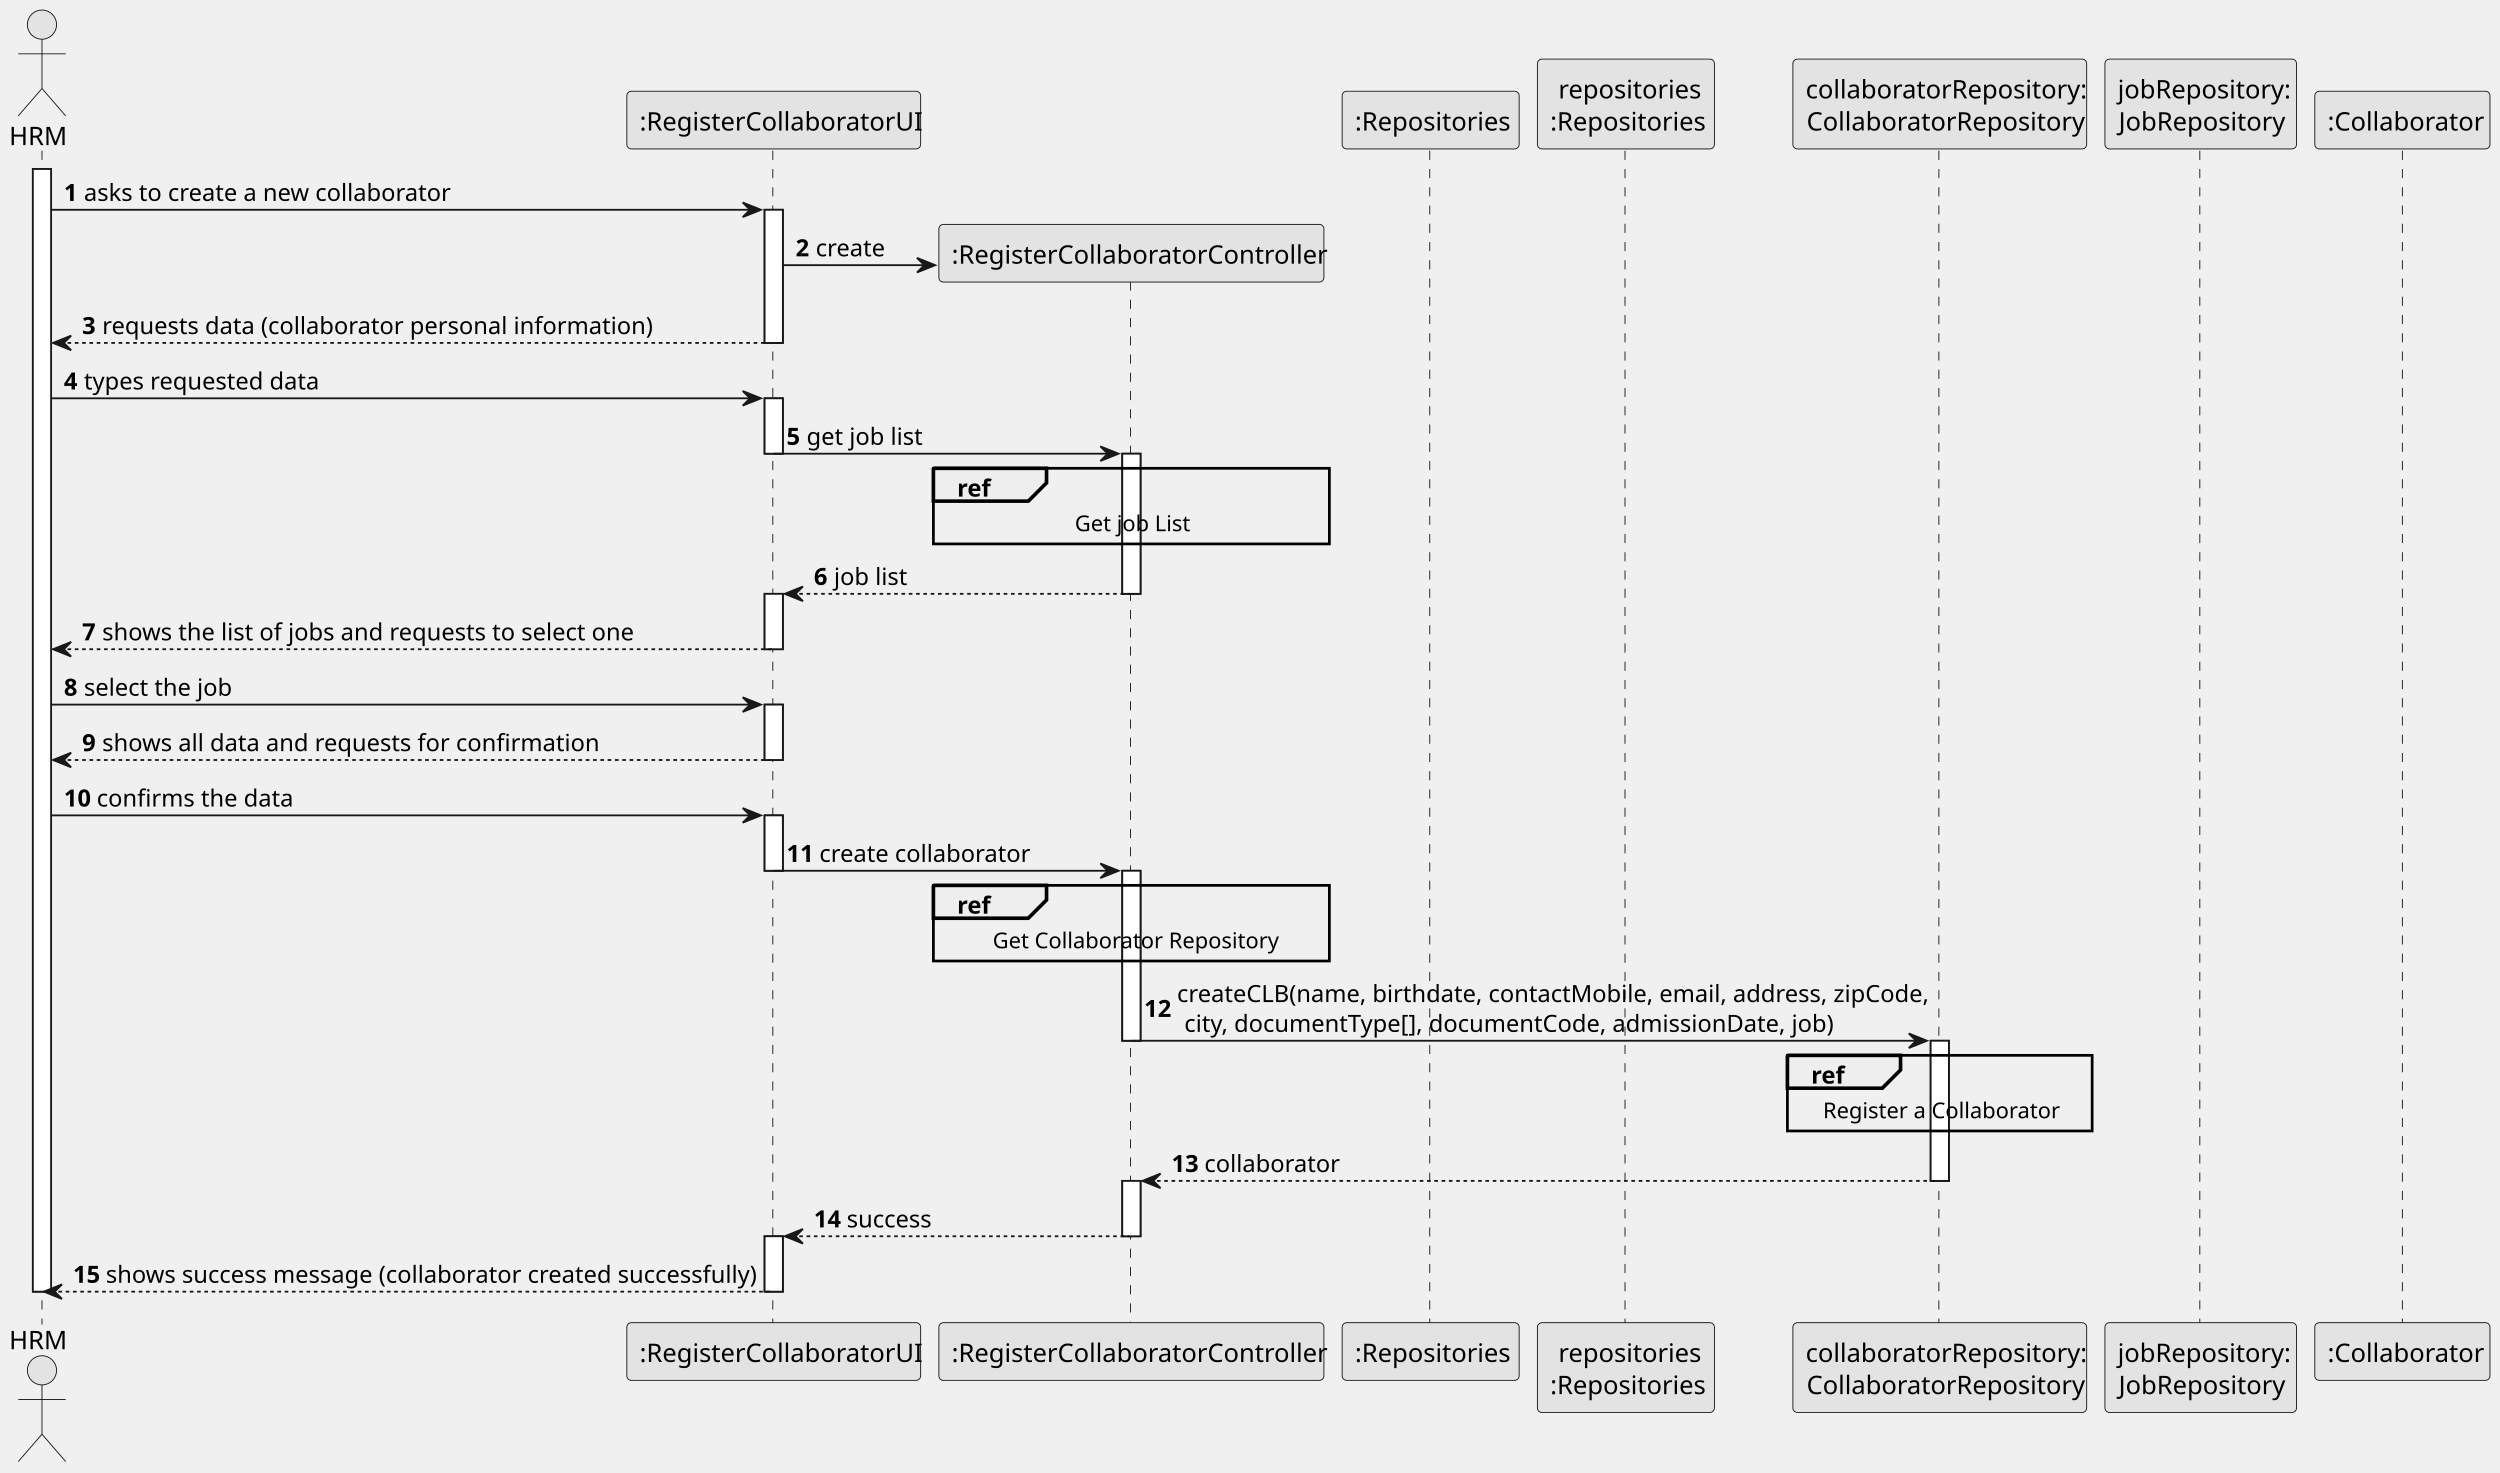
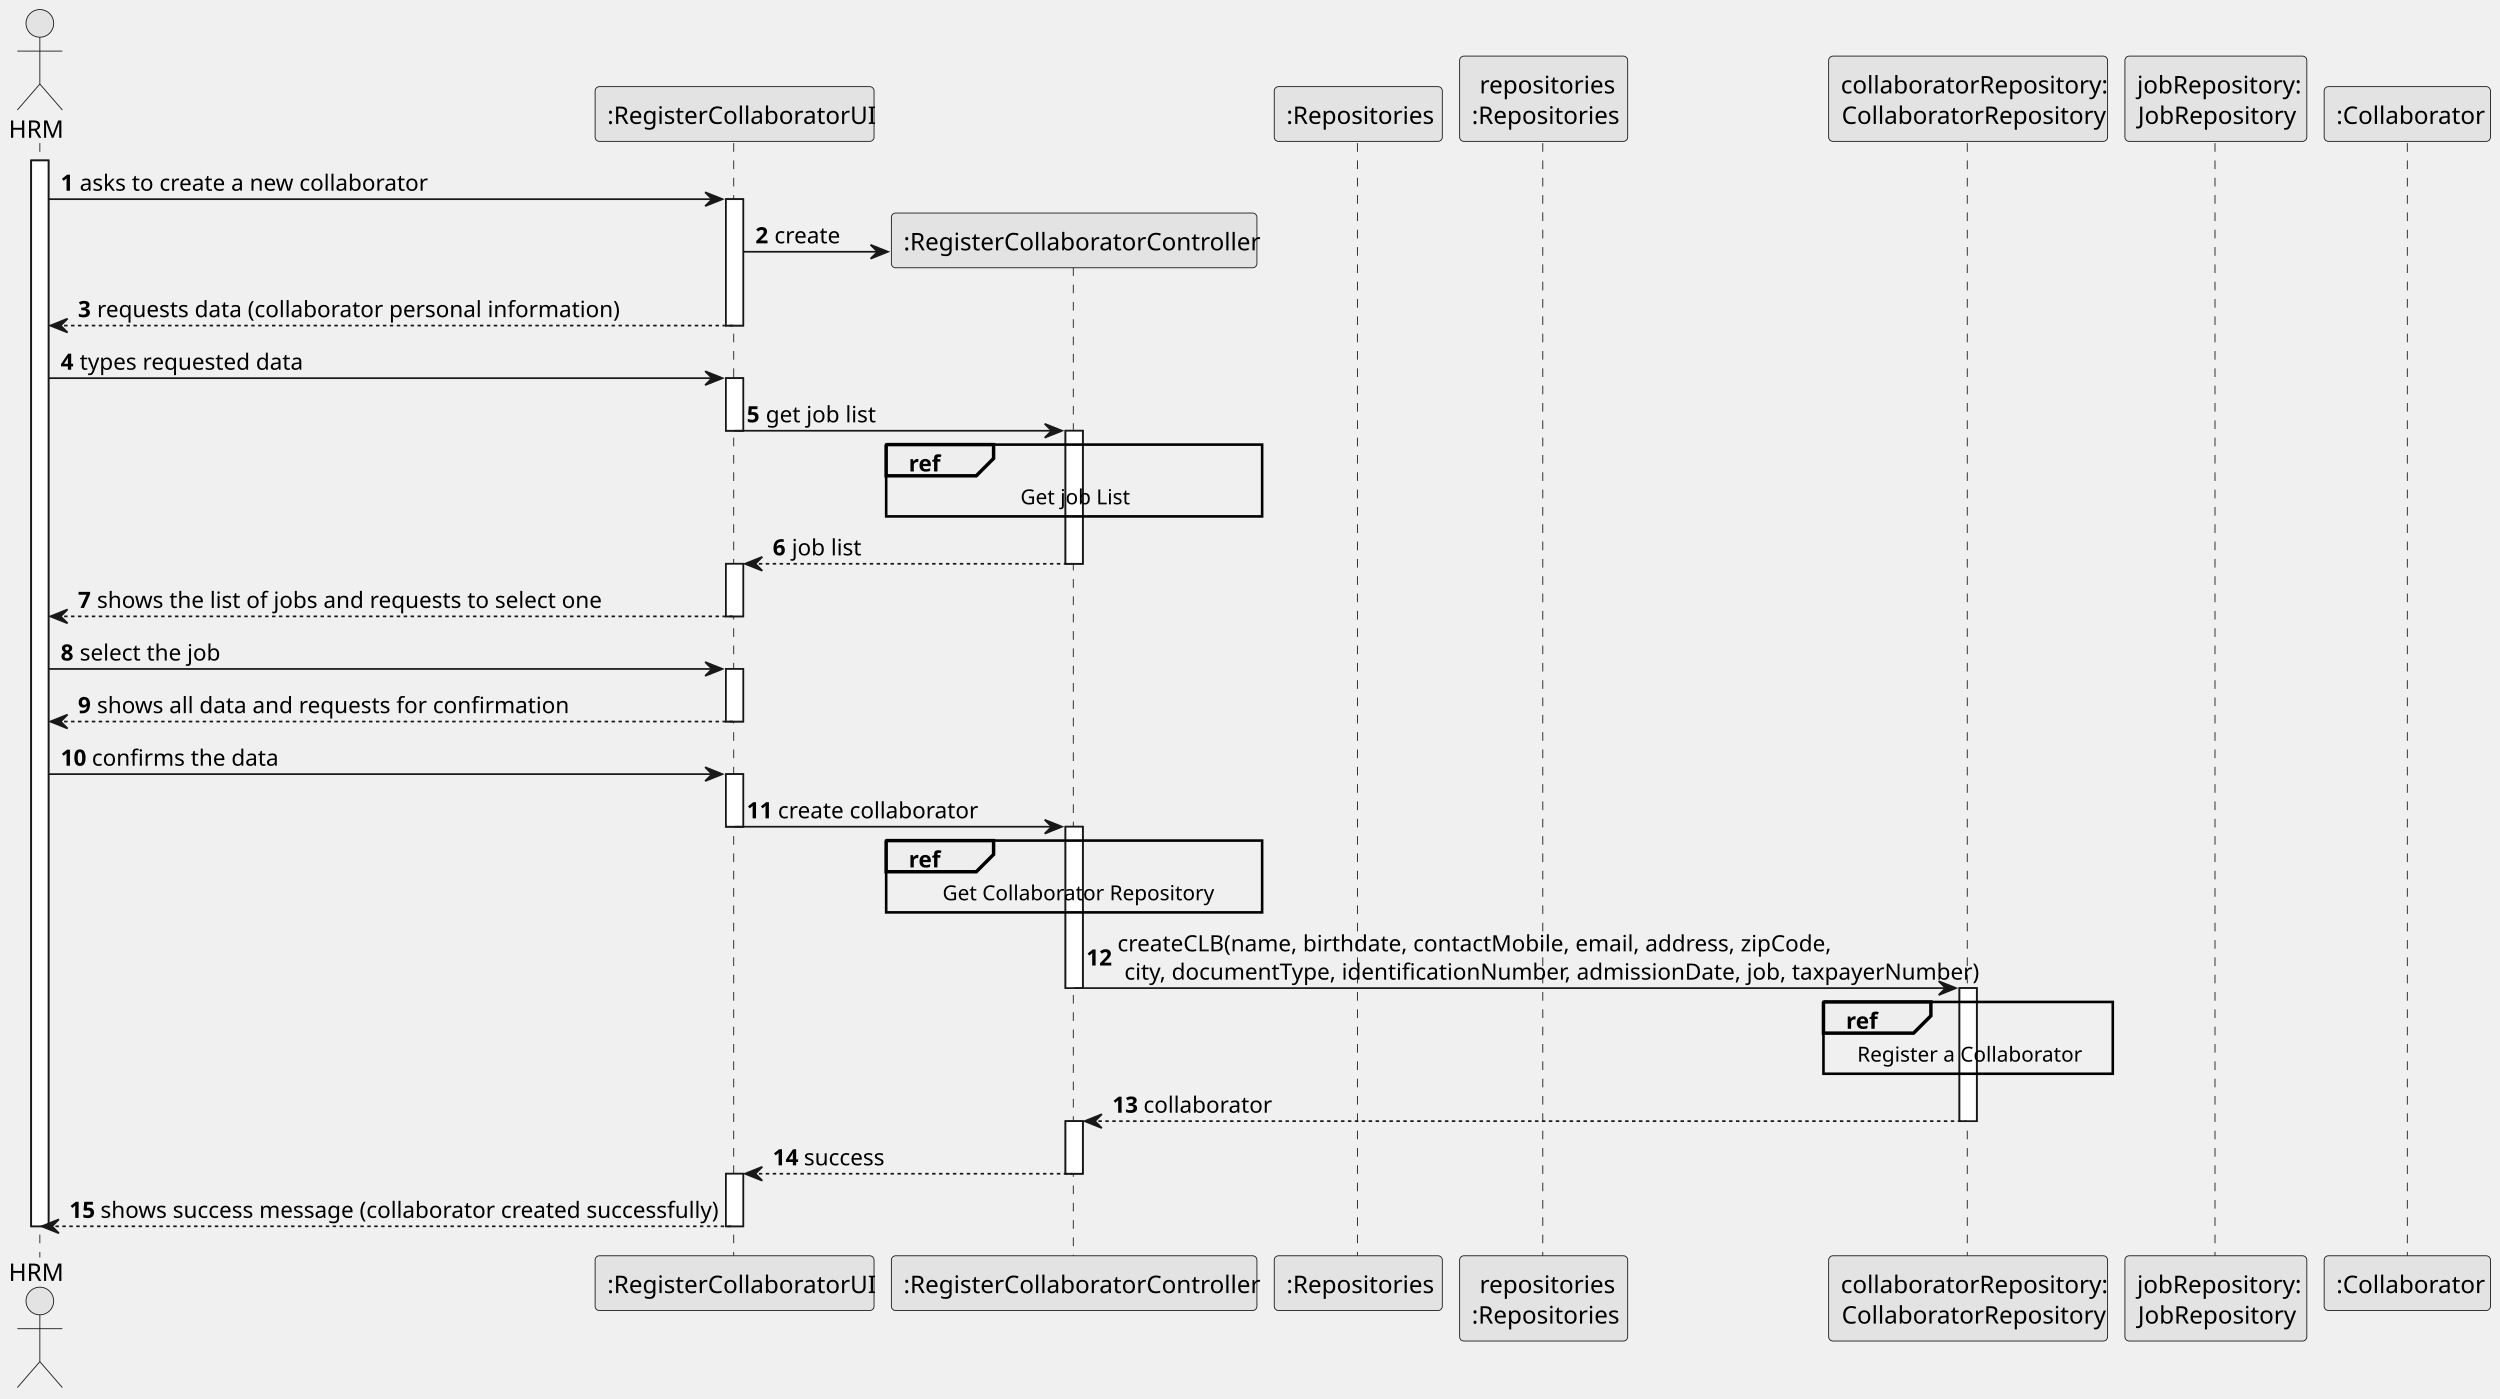
- <svg xmlns="http://www.w3.org/2000/svg" contentStyleType="text/css" height="807px" preserveAspectRatio="none" style="width:1370px;height:807px;background:#FFFFFF;" version="1.1" viewBox="0 0 1370 807" width="1370px" zoomAndPan="magnify">
+ <svg xmlns="http://www.w3.org/2000/svg" contentStyleType="text/css" height="807px" preserveAspectRatio="none" style="width:1443px;height:807px;background:#FFFFFF;" version="1.1" viewBox="0 0 1443 807" width="1443px" zoomAndPan="magnify">
  <defs />
  <g>
    <rect fill="#FFFFFF" height="615.219" style="stroke:#181818;stroke-width:1.0;" width="10" x="18" y="92.609" />
    <rect fill="#FFFFFF" height="72.961" style="stroke:#181818;stroke-width:1.0;" width="10" x="419" y="114.961" />
    <rect fill="#FFFFFF" height="30.352" style="stroke:#181818;stroke-width:1.0;" width="10" x="419" y="218.273" />
    <rect fill="#FFFFFF" height="30.352" style="stroke:#181818;stroke-width:1.0;" width="10" x="419" y="325.422" />
    <rect fill="#FFFFFF" height="30.352" style="stroke:#181818;stroke-width:1.0;" width="10" x="419" y="386.125" />
    <rect fill="#FFFFFF" height="30.352" style="stroke:#181818;stroke-width:1.0;" width="10" x="419" y="446.828" />
    <rect fill="#FFFFFF" height="30.352" style="stroke:#181818;stroke-width:1.0;" width="10" x="419" y="677.477" />
    <rect fill="#FFFFFF" height="76.797" style="stroke:#181818;stroke-width:1.0;" width="10" x="615" y="248.625" />
    <rect fill="#FFFFFF" height="93.148" style="stroke:#181818;stroke-width:1.0;" width="10" x="615" y="477.18" />
    <rect fill="#FFFFFF" height="30.352" style="stroke:#181818;stroke-width:1.0;" width="10" x="615" y="647.125" />
-     <rect fill="#FFFFFF" height="76.797" style="stroke:#181818;stroke-width:1.0;" width="10" x="1058" y="570.328" />
+     <rect fill="#FFFFFF" height="76.797" style="stroke:#181818;stroke-width:1.0;" width="10" x="1131" y="570.328" />
    <line style="stroke:#181818;stroke-width:0.5;stroke-dasharray:5.0,5.0;" x1="23" x2="23" y1="82.609" y2="725.828" />
    <line style="stroke:#181818;stroke-width:0.5;stroke-dasharray:5.0,5.0;" x1="423.5" x2="423.5" y1="82.609" y2="725.828" />
    <line style="stroke:#181818;stroke-width:0.5;stroke-dasharray:5.0,5.0;" x1="619.5" x2="619.5" y1="154.266" y2="725.828" />
    <line style="stroke:#181818;stroke-width:0.5;stroke-dasharray:5.0,5.0;" x1="783.5" x2="783.5" y1="82.609" y2="725.828" />
    <line style="stroke:#181818;stroke-width:0.5;stroke-dasharray:5.0,5.0;" x1="890.5" x2="890.5" y1="82.609" y2="725.828" />
-     <line style="stroke:#181818;stroke-width:0.5;stroke-dasharray:5.0,5.0;" x1="1062.5" x2="1062.5" y1="82.609" y2="725.828" />
-     <line style="stroke:#181818;stroke-width:0.5;stroke-dasharray:5.0,5.0;" x1="1205.5" x2="1205.5" y1="82.609" y2="725.828" />
-     <line style="stroke:#181818;stroke-width:0.5;stroke-dasharray:5.0,5.0;" x1="1316.5" x2="1316.5" y1="82.609" y2="725.828" />
+     <line style="stroke:#181818;stroke-width:0.5;stroke-dasharray:5.0,5.0;" x1="1135.5" x2="1135.5" y1="82.609" y2="725.828" />
+     <line style="stroke:#181818;stroke-width:0.5;stroke-dasharray:5.0,5.0;" x1="1278.5" x2="1278.5" y1="82.609" y2="725.828" />
+     <line style="stroke:#181818;stroke-width:0.5;stroke-dasharray:5.0,5.0;" x1="1389.5" x2="1389.5" y1="82.609" y2="725.828" />
    <text fill="#000000" font-family="sans-serif" font-size="14" lengthAdjust="spacing" textLength="30" x="5" y="79.533">HRM</text>
    <ellipse cx="23" cy="13.5" fill="#E3E3E3" rx="8" ry="8" style="stroke:#181818;stroke-width:0.5;" />
    <path d="M23,21.5 L23,48.5 M10,29.5 L36,29.5 M23,48.5 L10,63.5 M23,48.5 L36,63.5 " fill="none" style="stroke:#181818;stroke-width:0.5;" />
    <text fill="#000000" font-family="sans-serif" font-size="14" lengthAdjust="spacing" textLength="30" x="5" y="739.361">HRM</text>
    <ellipse cx="23" cy="750.938" fill="#E3E3E3" rx="8" ry="8" style="stroke:#181818;stroke-width:0.5;" />
    <path d="M23,758.938 L23,785.938 M10,766.938 L36,766.938 M23,785.938 L10,800.938 M23,785.938 L36,800.938 " fill="none" style="stroke:#181818;stroke-width:0.5;" />
    <rect fill="#E3E3E3" height="31.609" rx="2.5" ry="2.5" style="stroke:#181818;stroke-width:0.5;" width="161" x="343.5" y="50" />
    <text fill="#000000" font-family="sans-serif" font-size="14" lengthAdjust="spacing" textLength="147" x="350.5" y="71.533">:RegisterCollaboratorUI</text>
    <rect fill="#E3E3E3" height="31.609" rx="2.5" ry="2.5" style="stroke:#181818;stroke-width:0.5;" width="161" x="343.5" y="724.828" />
    <text fill="#000000" font-family="sans-serif" font-size="14" lengthAdjust="spacing" textLength="147" x="350.5" y="746.361">:RegisterCollaboratorUI</text>
    <rect fill="#E3E3E3" height="31.609" rx="2.5" ry="2.5" style="stroke:#181818;stroke-width:0.5;" width="211" x="514.5" y="724.828" />
    <text fill="#000000" font-family="sans-serif" font-size="14" lengthAdjust="spacing" textLength="197" x="521.5" y="746.361">:RegisterCollaboratorController</text>
    <rect fill="#E3E3E3" height="31.609" rx="2.5" ry="2.5" style="stroke:#181818;stroke-width:0.5;" width="97" x="735.5" y="50" />
    <text fill="#000000" font-family="sans-serif" font-size="14" lengthAdjust="spacing" textLength="83" x="742.5" y="71.533">:Repositories</text>
    <rect fill="#E3E3E3" height="31.609" rx="2.5" ry="2.5" style="stroke:#181818;stroke-width:0.5;" width="97" x="735.5" y="724.828" />
    <text fill="#000000" font-family="sans-serif" font-size="14" lengthAdjust="spacing" textLength="83" x="742.5" y="746.361">:Repositories</text>
    <rect fill="#E3E3E3" height="49.219" rx="2.5" ry="2.5" style="stroke:#181818;stroke-width:0.5;" width="97" x="842.5" y="32.391" />
    <text fill="#000000" font-family="sans-serif" font-size="14" lengthAdjust="spacing" textLength="74" x="854" y="53.924">repositories</text>
    <text fill="#000000" font-family="sans-serif" font-size="14" lengthAdjust="spacing" textLength="83" x="849.5" y="71.533">:Repositories</text>
    <rect fill="#E3E3E3" height="49.219" rx="2.5" ry="2.5" style="stroke:#181818;stroke-width:0.5;" width="97" x="842.5" y="724.828" />
    <text fill="#000000" font-family="sans-serif" font-size="14" lengthAdjust="spacing" textLength="74" x="854" y="746.361">repositories</text>
    <text fill="#000000" font-family="sans-serif" font-size="14" lengthAdjust="spacing" textLength="83" x="849.5" y="763.971">:Repositories</text>
-     <rect fill="#E3E3E3" height="49.219" rx="2.5" ry="2.5" style="stroke:#181818;stroke-width:0.5;" width="161" x="982.5" y="32.391" />
-     <text fill="#000000" font-family="sans-serif" font-size="14" lengthAdjust="spacing" textLength="147" x="989.5" y="53.924">collaboratorRepository:</text>
-     <text fill="#000000" font-family="sans-serif" font-size="14" lengthAdjust="spacing" textLength="146" x="990" y="71.533">CollaboratorRepository</text>
-     <rect fill="#E3E3E3" height="49.219" rx="2.5" ry="2.5" style="stroke:#181818;stroke-width:0.5;" width="161" x="982.5" y="724.828" />
-     <text fill="#000000" font-family="sans-serif" font-size="14" lengthAdjust="spacing" textLength="147" x="989.5" y="746.361">collaboratorRepository:</text>
-     <text fill="#000000" font-family="sans-serif" font-size="14" lengthAdjust="spacing" textLength="146" x="990" y="763.971">CollaboratorRepository</text>
-     <rect fill="#E3E3E3" height="49.219" rx="2.5" ry="2.5" style="stroke:#181818;stroke-width:0.5;" width="105" x="1153.5" y="32.391" />
-     <text fill="#000000" font-family="sans-serif" font-size="14" lengthAdjust="spacing" textLength="91" x="1160.5" y="53.924">jobRepository:</text>
-     <text fill="#000000" font-family="sans-serif" font-size="14" lengthAdjust="spacing" textLength="90" x="1161" y="71.533">JobRepository</text>
-     <rect fill="#E3E3E3" height="49.219" rx="2.5" ry="2.5" style="stroke:#181818;stroke-width:0.5;" width="105" x="1153.5" y="724.828" />
-     <text fill="#000000" font-family="sans-serif" font-size="14" lengthAdjust="spacing" textLength="91" x="1160.5" y="746.361">jobRepository:</text>
-     <text fill="#000000" font-family="sans-serif" font-size="14" lengthAdjust="spacing" textLength="90" x="1161" y="763.971">JobRepository</text>
-     <rect fill="#E3E3E3" height="31.609" rx="2.5" ry="2.5" style="stroke:#181818;stroke-width:0.5;" width="96" x="1268.5" y="50" />
-     <text fill="#000000" font-family="sans-serif" font-size="14" lengthAdjust="spacing" textLength="82" x="1275.5" y="71.533">:Collaborator</text>
-     <rect fill="#E3E3E3" height="31.609" rx="2.5" ry="2.5" style="stroke:#181818;stroke-width:0.5;" width="96" x="1268.5" y="724.828" />
-     <text fill="#000000" font-family="sans-serif" font-size="14" lengthAdjust="spacing" textLength="82" x="1275.5" y="746.361">:Collaborator</text>
+     <rect fill="#E3E3E3" height="49.219" rx="2.5" ry="2.5" style="stroke:#181818;stroke-width:0.5;" width="161" x="1055.5" y="32.391" />
+     <text fill="#000000" font-family="sans-serif" font-size="14" lengthAdjust="spacing" textLength="147" x="1062.5" y="53.924">collaboratorRepository:</text>
+     <text fill="#000000" font-family="sans-serif" font-size="14" lengthAdjust="spacing" textLength="146" x="1063" y="71.533">CollaboratorRepository</text>
+     <rect fill="#E3E3E3" height="49.219" rx="2.5" ry="2.5" style="stroke:#181818;stroke-width:0.5;" width="161" x="1055.5" y="724.828" />
+     <text fill="#000000" font-family="sans-serif" font-size="14" lengthAdjust="spacing" textLength="147" x="1062.5" y="746.361">collaboratorRepository:</text>
+     <text fill="#000000" font-family="sans-serif" font-size="14" lengthAdjust="spacing" textLength="146" x="1063" y="763.971">CollaboratorRepository</text>
+     <rect fill="#E3E3E3" height="49.219" rx="2.5" ry="2.5" style="stroke:#181818;stroke-width:0.5;" width="105" x="1226.5" y="32.391" />
+     <text fill="#000000" font-family="sans-serif" font-size="14" lengthAdjust="spacing" textLength="91" x="1233.5" y="53.924">jobRepository:</text>
+     <text fill="#000000" font-family="sans-serif" font-size="14" lengthAdjust="spacing" textLength="90" x="1234" y="71.533">JobRepository</text>
+     <rect fill="#E3E3E3" height="49.219" rx="2.5" ry="2.5" style="stroke:#181818;stroke-width:0.5;" width="105" x="1226.5" y="724.828" />
+     <text fill="#000000" font-family="sans-serif" font-size="14" lengthAdjust="spacing" textLength="91" x="1233.5" y="746.361">jobRepository:</text>
+     <text fill="#000000" font-family="sans-serif" font-size="14" lengthAdjust="spacing" textLength="90" x="1234" y="763.971">JobRepository</text>
+     <rect fill="#E3E3E3" height="31.609" rx="2.5" ry="2.5" style="stroke:#181818;stroke-width:0.5;" width="96" x="1341.5" y="50" />
+     <text fill="#000000" font-family="sans-serif" font-size="14" lengthAdjust="spacing" textLength="82" x="1348.5" y="71.533">:Collaborator</text>
+     <rect fill="#E3E3E3" height="31.609" rx="2.5" ry="2.5" style="stroke:#181818;stroke-width:0.5;" width="96" x="1341.5" y="724.828" />
+     <text fill="#000000" font-family="sans-serif" font-size="14" lengthAdjust="spacing" textLength="82" x="1348.5" y="746.361">:Collaborator</text>
    <rect fill="#FFFFFF" height="615.219" style="stroke:#181818;stroke-width:1.0;" width="10" x="18" y="92.609" />
    <rect fill="#FFFFFF" height="72.961" style="stroke:#181818;stroke-width:1.0;" width="10" x="419" y="114.961" />
    <rect fill="#FFFFFF" height="30.352" style="stroke:#181818;stroke-width:1.0;" width="10" x="419" y="218.273" />
    <rect fill="#FFFFFF" height="30.352" style="stroke:#181818;stroke-width:1.0;" width="10" x="419" y="325.422" />
    <rect fill="#FFFFFF" height="30.352" style="stroke:#181818;stroke-width:1.0;" width="10" x="419" y="386.125" />
    <rect fill="#FFFFFF" height="30.352" style="stroke:#181818;stroke-width:1.0;" width="10" x="419" y="446.828" />
    <rect fill="#FFFFFF" height="30.352" style="stroke:#181818;stroke-width:1.0;" width="10" x="419" y="677.477" />
    <rect fill="#FFFFFF" height="76.797" style="stroke:#181818;stroke-width:1.0;" width="10" x="615" y="248.625" />
    <rect fill="#FFFFFF" height="93.148" style="stroke:#181818;stroke-width:1.0;" width="10" x="615" y="477.18" />
    <rect fill="#FFFFFF" height="30.352" style="stroke:#181818;stroke-width:1.0;" width="10" x="615" y="647.125" />
-     <rect fill="#FFFFFF" height="76.797" style="stroke:#181818;stroke-width:1.0;" width="10" x="1058" y="570.328" />
+     <rect fill="#FFFFFF" height="76.797" style="stroke:#181818;stroke-width:1.0;" width="10" x="1131" y="570.328" />
    <polygon fill="#181818" points="407,110.961,417,114.961,407,118.961,411,114.961" style="stroke:#181818;stroke-width:1.0;" />
    <line style="stroke:#181818;stroke-width:1.0;" x1="28" x2="413" y1="114.961" y2="114.961" />
    <text fill="#000000" font-family="sans-serif" font-size="13" font-weight="bold" lengthAdjust="spacing" textLength="7" x="35" y="110.105">1</text>
    <text fill="#000000" font-family="sans-serif" font-size="13" lengthAdjust="spacing" textLength="192" x="46" y="110.105">asks to create a new collaborator</text>
    <polygon fill="#181818" points="502.5,141.312,512.5,145.312,502.5,149.312,506.5,145.312" style="stroke:#181818;stroke-width:1.0;" />
    <line style="stroke:#181818;stroke-width:1.0;" x1="429" x2="508.5" y1="145.312" y2="145.312" />
    <text fill="#000000" font-family="sans-serif" font-size="13" font-weight="bold" lengthAdjust="spacing" textLength="7" x="436" y="140.456">2</text>
    <text fill="#000000" font-family="sans-serif" font-size="13" lengthAdjust="spacing" textLength="36" x="447" y="140.456">create</text>
    <rect fill="#E3E3E3" height="31.609" rx="2.5" ry="2.5" style="stroke:#181818;stroke-width:0.5;" width="211" x="514.5" y="122.961" />
    <text fill="#000000" font-family="sans-serif" font-size="14" lengthAdjust="spacing" textLength="197" x="521.5" y="144.494">:RegisterCollaboratorController</text>
    <polygon fill="#181818" points="39,183.922,29,187.922,39,191.922,35,187.922" style="stroke:#181818;stroke-width:1.0;" />
    <line style="stroke:#181818;stroke-width:1.0;stroke-dasharray:2.0,2.0;" x1="33" x2="423" y1="187.922" y2="187.922" />
    <text fill="#000000" font-family="sans-serif" font-size="13" font-weight="bold" lengthAdjust="spacing" textLength="7" x="45" y="183.065">3</text>
    <text fill="#000000" font-family="sans-serif" font-size="13" lengthAdjust="spacing" textLength="278" x="56" y="183.065">requests data (collaborator personal information)</text>
    <polygon fill="#181818" points="407,214.273,417,218.273,407,222.273,411,218.273" style="stroke:#181818;stroke-width:1.0;" />
    <line style="stroke:#181818;stroke-width:1.0;" x1="28" x2="413" y1="218.273" y2="218.273" />
    <text fill="#000000" font-family="sans-serif" font-size="13" font-weight="bold" lengthAdjust="spacing" textLength="7" x="35" y="213.417">4</text>
    <text fill="#000000" font-family="sans-serif" font-size="13" lengthAdjust="spacing" textLength="122" x="46" y="213.417">types requested data</text>
    <polygon fill="#181818" points="603,244.625,613,248.625,603,252.625,607,248.625" style="stroke:#181818;stroke-width:1.0;" />
    <line style="stroke:#181818;stroke-width:1.0;" x1="424" x2="609" y1="248.625" y2="248.625" />
    <text fill="#000000" font-family="sans-serif" font-size="13" font-weight="bold" lengthAdjust="spacing" textLength="7" x="431" y="243.769">5</text>
    <text fill="#000000" font-family="sans-serif" font-size="13" lengthAdjust="spacing" textLength="60" x="442" y="243.769">get job list</text>
    <rect fill="none" height="41.445" style="stroke:#000000;stroke-width:1.5;" width="217" x="511.5" y="256.625" />
    <path d="M511.5,256.625 L573.5,256.625 L573.5,264.625 L563.5,274.625 L511.5,274.625 L511.5,256.625 " fill="#EEEEEE" style="stroke:#000000;stroke-width:2.0;" />
    <text fill="#000000" font-family="sans-serif" font-size="13" font-weight="bold" lengthAdjust="spacing" textLength="17" x="524.5" y="272.12">ref</text>
    <text fill="#000000" font-family="sans-serif" font-size="12" lengthAdjust="spacing" textLength="62" x="589" y="291.082">Get job List</text>
    <polygon fill="#181818" points="440,321.422,430,325.422,440,329.422,436,325.422" style="stroke:#181818;stroke-width:1.0;" />
    <line style="stroke:#181818;stroke-width:1.0;stroke-dasharray:2.0,2.0;" x1="434" x2="619" y1="325.422" y2="325.422" />
    <text fill="#000000" font-family="sans-serif" font-size="13" font-weight="bold" lengthAdjust="spacing" textLength="7" x="446" y="320.565">6</text>
    <text fill="#000000" font-family="sans-serif" font-size="13" lengthAdjust="spacing" textLength="38" x="457" y="320.565">job list</text>
    <polygon fill="#181818" points="39,351.773,29,355.773,39,359.773,35,355.773" style="stroke:#181818;stroke-width:1.0;" />
    <line style="stroke:#181818;stroke-width:1.0;stroke-dasharray:2.0,2.0;" x1="33" x2="423" y1="355.773" y2="355.773" />
    <text fill="#000000" font-family="sans-serif" font-size="13" font-weight="bold" lengthAdjust="spacing" textLength="7" x="45" y="350.917">7</text>
    <text fill="#000000" font-family="sans-serif" font-size="13" lengthAdjust="spacing" textLength="280" x="56" y="350.917">shows the list of jobs and requests to select one</text>
    <polygon fill="#181818" points="407,382.125,417,386.125,407,390.125,411,386.125" style="stroke:#181818;stroke-width:1.0;" />
    <line style="stroke:#181818;stroke-width:1.0;" x1="28" x2="413" y1="386.125" y2="386.125" />
    <text fill="#000000" font-family="sans-serif" font-size="13" font-weight="bold" lengthAdjust="spacing" textLength="7" x="35" y="381.269">8</text>
    <text fill="#000000" font-family="sans-serif" font-size="13" lengthAdjust="spacing" textLength="78" x="46" y="381.269">select the job</text>
    <polygon fill="#181818" points="39,412.477,29,416.477,39,420.477,35,416.477" style="stroke:#181818;stroke-width:1.0;" />
    <line style="stroke:#181818;stroke-width:1.0;stroke-dasharray:2.0,2.0;" x1="33" x2="423" y1="416.477" y2="416.477" />
    <text fill="#000000" font-family="sans-serif" font-size="13" font-weight="bold" lengthAdjust="spacing" textLength="7" x="45" y="411.62">9</text>
    <text fill="#000000" font-family="sans-serif" font-size="13" lengthAdjust="spacing" textLength="254" x="56" y="411.62">shows all data and requests for confirmation</text>
    <polygon fill="#181818" points="407,442.828,417,446.828,407,450.828,411,446.828" style="stroke:#181818;stroke-width:1.0;" />
    <line style="stroke:#181818;stroke-width:1.0;" x1="28" x2="413" y1="446.828" y2="446.828" />
    <text fill="#000000" font-family="sans-serif" font-size="13" font-weight="bold" lengthAdjust="spacing" textLength="14" x="35" y="441.972">10</text>
    <text fill="#000000" font-family="sans-serif" font-size="13" lengthAdjust="spacing" textLength="100" x="53" y="441.972">confirms the data</text>
    <polygon fill="#181818" points="603,473.18,613,477.18,603,481.18,607,477.18" style="stroke:#181818;stroke-width:1.0;" />
    <line style="stroke:#181818;stroke-width:1.0;" x1="424" x2="609" y1="477.18" y2="477.18" />
    <text fill="#000000" font-family="sans-serif" font-size="13" font-weight="bold" lengthAdjust="spacing" textLength="14" x="431" y="472.323">11</text>
    <text fill="#000000" font-family="sans-serif" font-size="13" lengthAdjust="spacing" textLength="107" x="449" y="472.323">create collaborator</text>
    <rect fill="none" height="41.445" style="stroke:#000000;stroke-width:1.5;" width="217" x="511.5" y="485.18" />
    <path d="M511.5,485.18 L573.5,485.18 L573.5,493.18 L563.5,503.18 L511.5,503.18 L511.5,485.18 " fill="#EEEEEE" style="stroke:#000000;stroke-width:2.0;" />
    <text fill="#000000" font-family="sans-serif" font-size="13" font-weight="bold" lengthAdjust="spacing" textLength="17" x="524.5" y="500.675">ref</text>
    <text fill="#000000" font-family="sans-serif" font-size="12" lengthAdjust="spacing" textLength="152" x="544" y="519.637">Get Collaborator Repository</text>
-     <polygon fill="#181818" points="1046,566.328,1056,570.328,1046,574.328,1050,570.328" style="stroke:#181818;stroke-width:1.0;" />
-     <line style="stroke:#181818;stroke-width:1.0;" x1="620" x2="1052" y1="570.328" y2="570.328" />
+     <polygon fill="#181818" points="1119,566.328,1129,570.328,1119,574.328,1123,570.328" style="stroke:#181818;stroke-width:1.0;" />
+     <line style="stroke:#181818;stroke-width:1.0;" x1="620" x2="1125" y1="570.328" y2="570.328" />
    <text fill="#000000" font-family="sans-serif" font-size="13" font-weight="bold" lengthAdjust="spacing" textLength="14" x="627" y="557.296">12</text>
    <text fill="#000000" font-family="sans-serif" font-size="13" lengthAdjust="spacing" textLength="396" x="645" y="549.12">createCLB(name, birthdate, contactMobile, email, address, zipCode,</text>
-     <text fill="#000000" font-family="sans-serif" font-size="13" lengthAdjust="spacing" textLength="340" x="649" y="565.472">city, documentType[], documentCode, admissionDate, job)</text>
-     <rect fill="none" height="41.445" style="stroke:#000000;stroke-width:1.5;" width="167" x="979.5" y="578.328" />
-     <path d="M979.5,578.328 L1041.5,578.328 L1041.5,586.328 L1031.5,596.328 L979.5,596.328 L979.5,578.328 " fill="#EEEEEE" style="stroke:#000000;stroke-width:2.0;" />
-     <text fill="#000000" font-family="sans-serif" font-size="13" font-weight="bold" lengthAdjust="spacing" textLength="17" x="992.5" y="593.823">ref</text>
-     <text fill="#000000" font-family="sans-serif" font-size="12" lengthAdjust="spacing" textLength="128" x="999" y="612.785">Register a Collaborator</text>
+     <text fill="#000000" font-family="sans-serif" font-size="13" lengthAdjust="spacing" textLength="465" x="649" y="565.472">city, documentType, identificationNumber, admissionDate, job, taxpayerNumber)</text>
+     <rect fill="none" height="41.445" style="stroke:#000000;stroke-width:1.5;" width="167" x="1052.5" y="578.328" />
+     <path d="M1052.5,578.328 L1114.5,578.328 L1114.5,586.328 L1104.5,596.328 L1052.5,596.328 L1052.5,578.328 " fill="#EEEEEE" style="stroke:#000000;stroke-width:2.0;" />
+     <text fill="#000000" font-family="sans-serif" font-size="13" font-weight="bold" lengthAdjust="spacing" textLength="17" x="1065.5" y="593.823">ref</text>
+     <text fill="#000000" font-family="sans-serif" font-size="12" lengthAdjust="spacing" textLength="128" x="1072" y="612.785">Register a Collaborator</text>
    <polygon fill="#181818" points="636,643.125,626,647.125,636,651.125,632,647.125" style="stroke:#181818;stroke-width:1.0;" />
-     <line style="stroke:#181818;stroke-width:1.0;stroke-dasharray:2.0,2.0;" x1="630" x2="1062" y1="647.125" y2="647.125" />
+     <line style="stroke:#181818;stroke-width:1.0;stroke-dasharray:2.0,2.0;" x1="630" x2="1135" y1="647.125" y2="647.125" />
    <text fill="#000000" font-family="sans-serif" font-size="13" font-weight="bold" lengthAdjust="spacing" textLength="14" x="642" y="642.269">13</text>
    <text fill="#000000" font-family="sans-serif" font-size="13" lengthAdjust="spacing" textLength="67" x="660" y="642.269">collaborator</text>
    <polygon fill="#181818" points="440,673.477,430,677.477,440,681.477,436,677.477" style="stroke:#181818;stroke-width:1.0;" />
    <line style="stroke:#181818;stroke-width:1.0;stroke-dasharray:2.0,2.0;" x1="434" x2="619" y1="677.477" y2="677.477" />
    <text fill="#000000" font-family="sans-serif" font-size="13" font-weight="bold" lengthAdjust="spacing" textLength="14" x="446" y="672.62">14</text>
    <text fill="#000000" font-family="sans-serif" font-size="13" lengthAdjust="spacing" textLength="49" x="464" y="672.62">success</text>
    <polygon fill="#181818" points="34,703.828,24,707.828,34,711.828,30,707.828" style="stroke:#181818;stroke-width:1.0;" />
    <line style="stroke:#181818;stroke-width:1.0;stroke-dasharray:2.0,2.0;" x1="28" x2="423" y1="707.828" y2="707.828" />
    <text fill="#000000" font-family="sans-serif" font-size="13" font-weight="bold" lengthAdjust="spacing" textLength="14" x="40" y="702.972">15</text>
    <text fill="#000000" font-family="sans-serif" font-size="13" lengthAdjust="spacing" textLength="349" x="58" y="702.972">shows success message (collaborator created successfully)</text>
  </g>
</svg>
